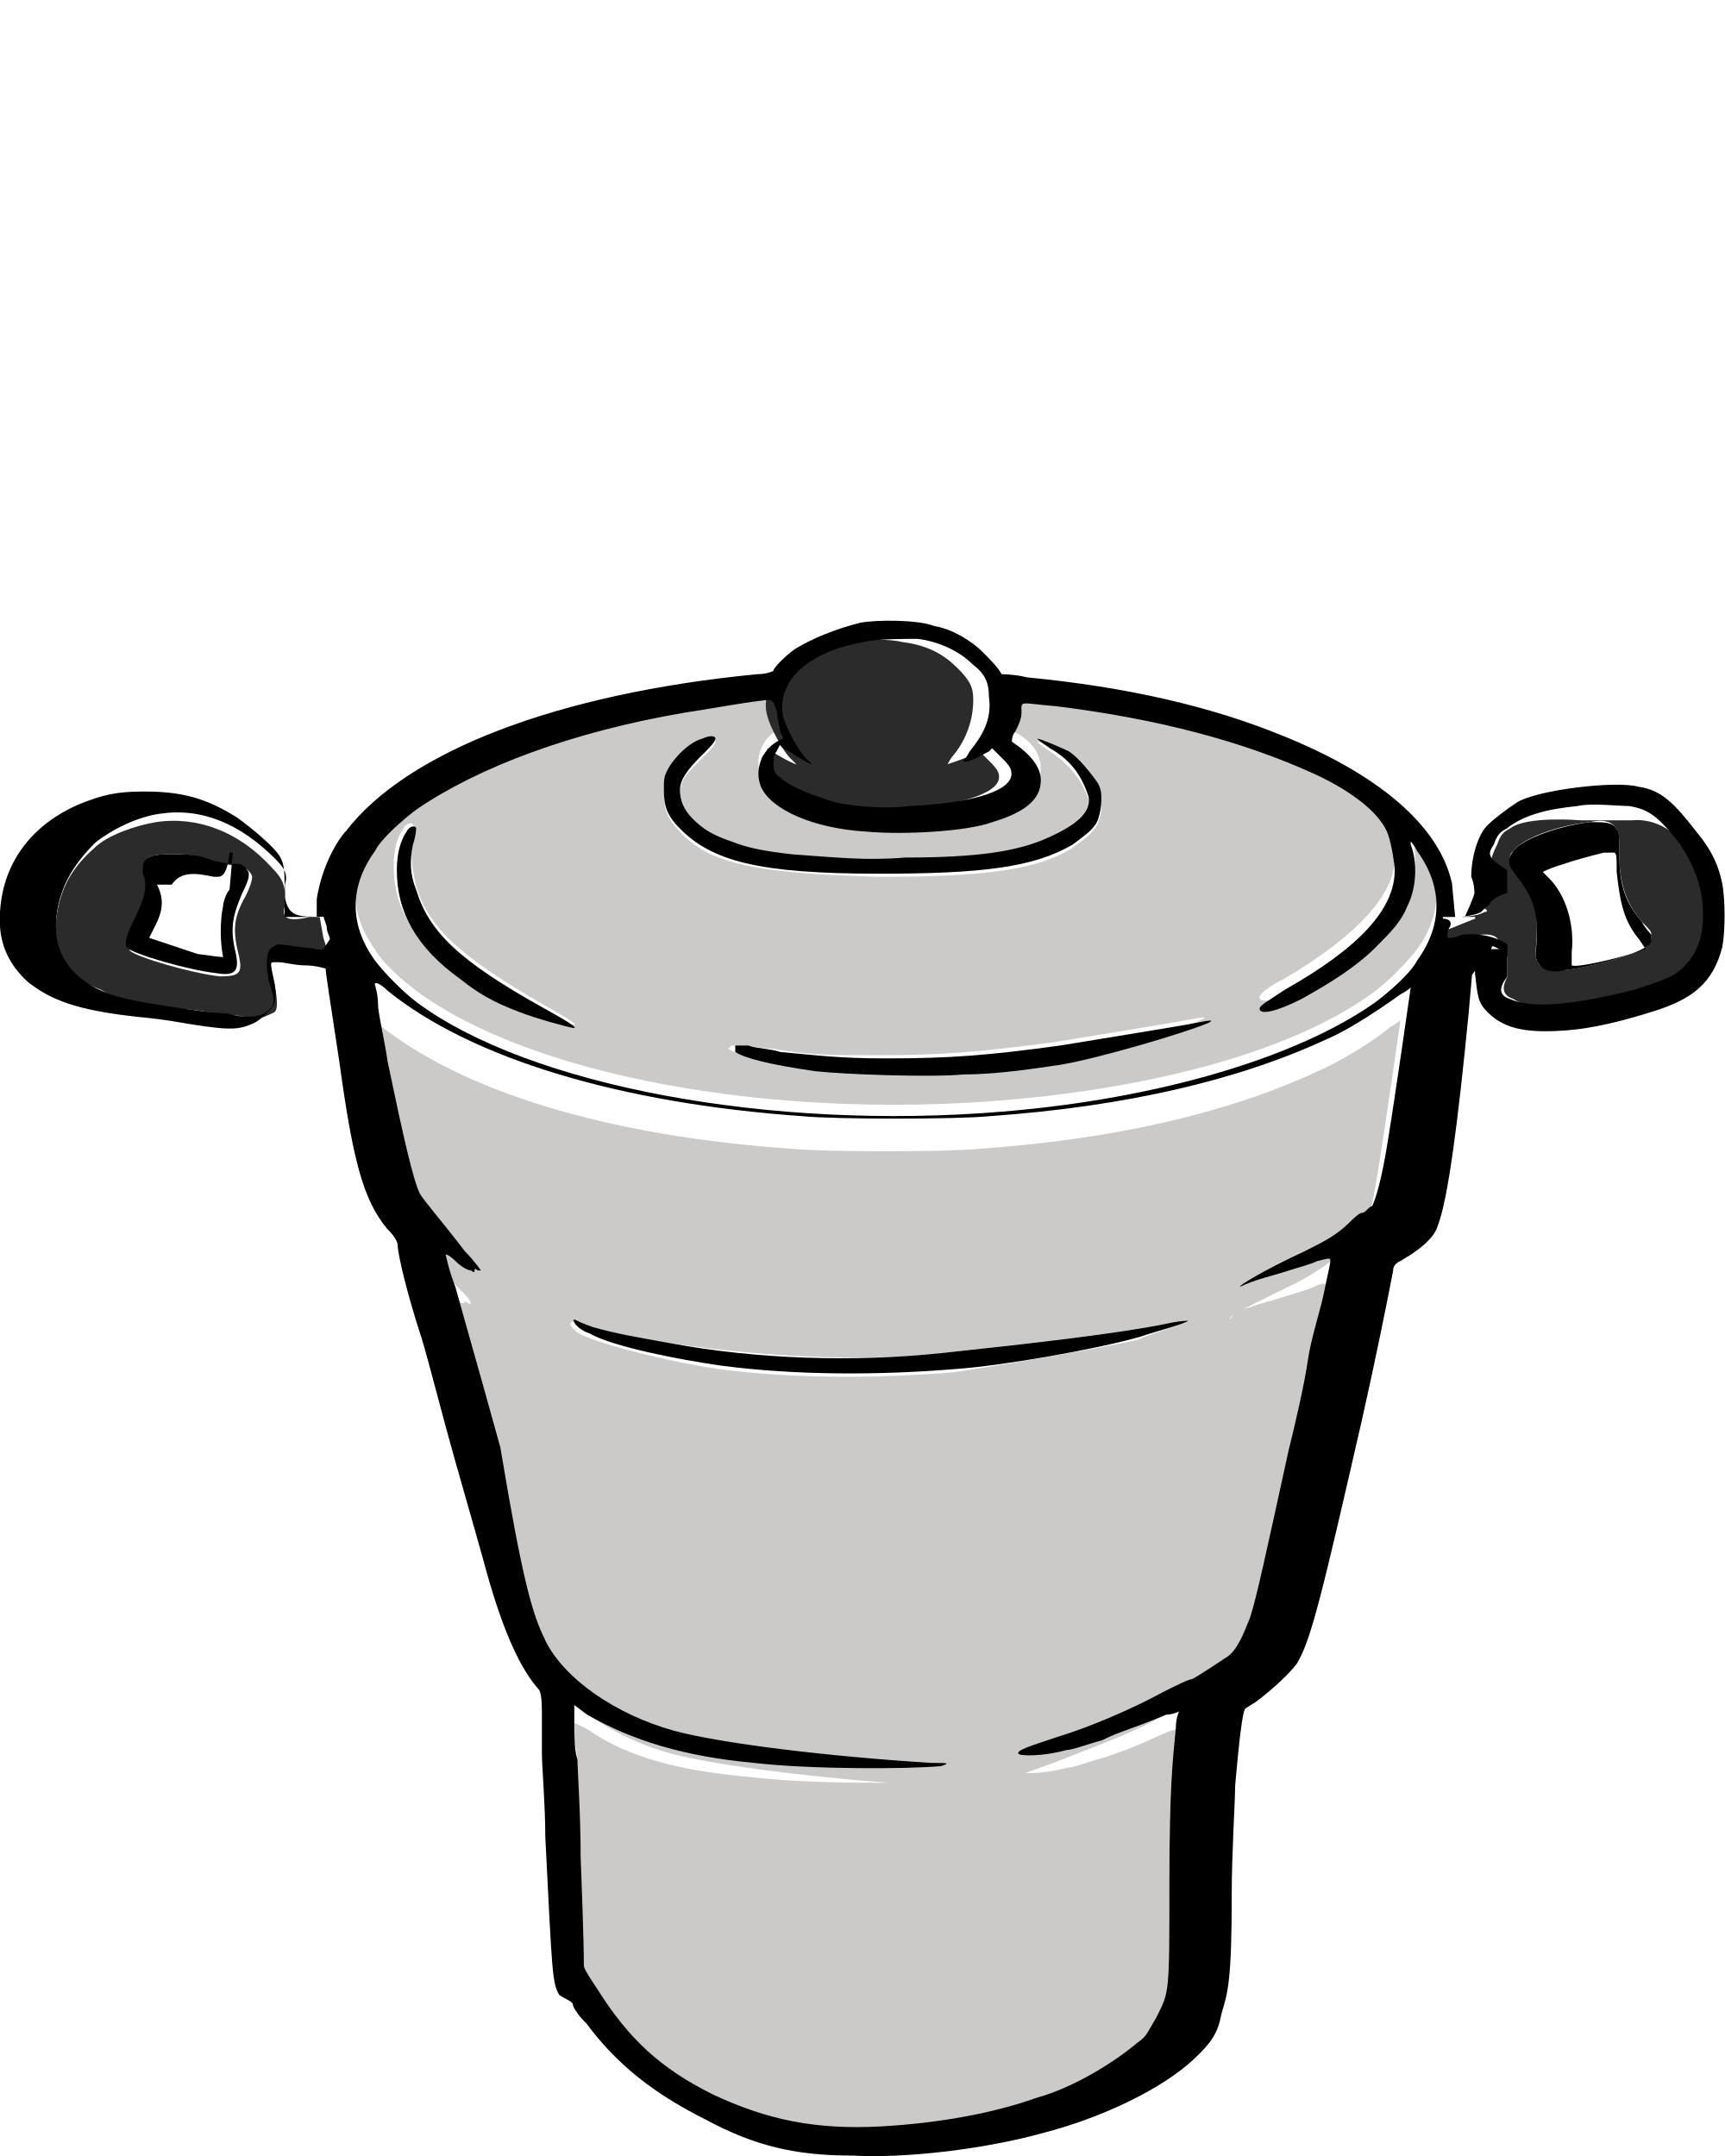
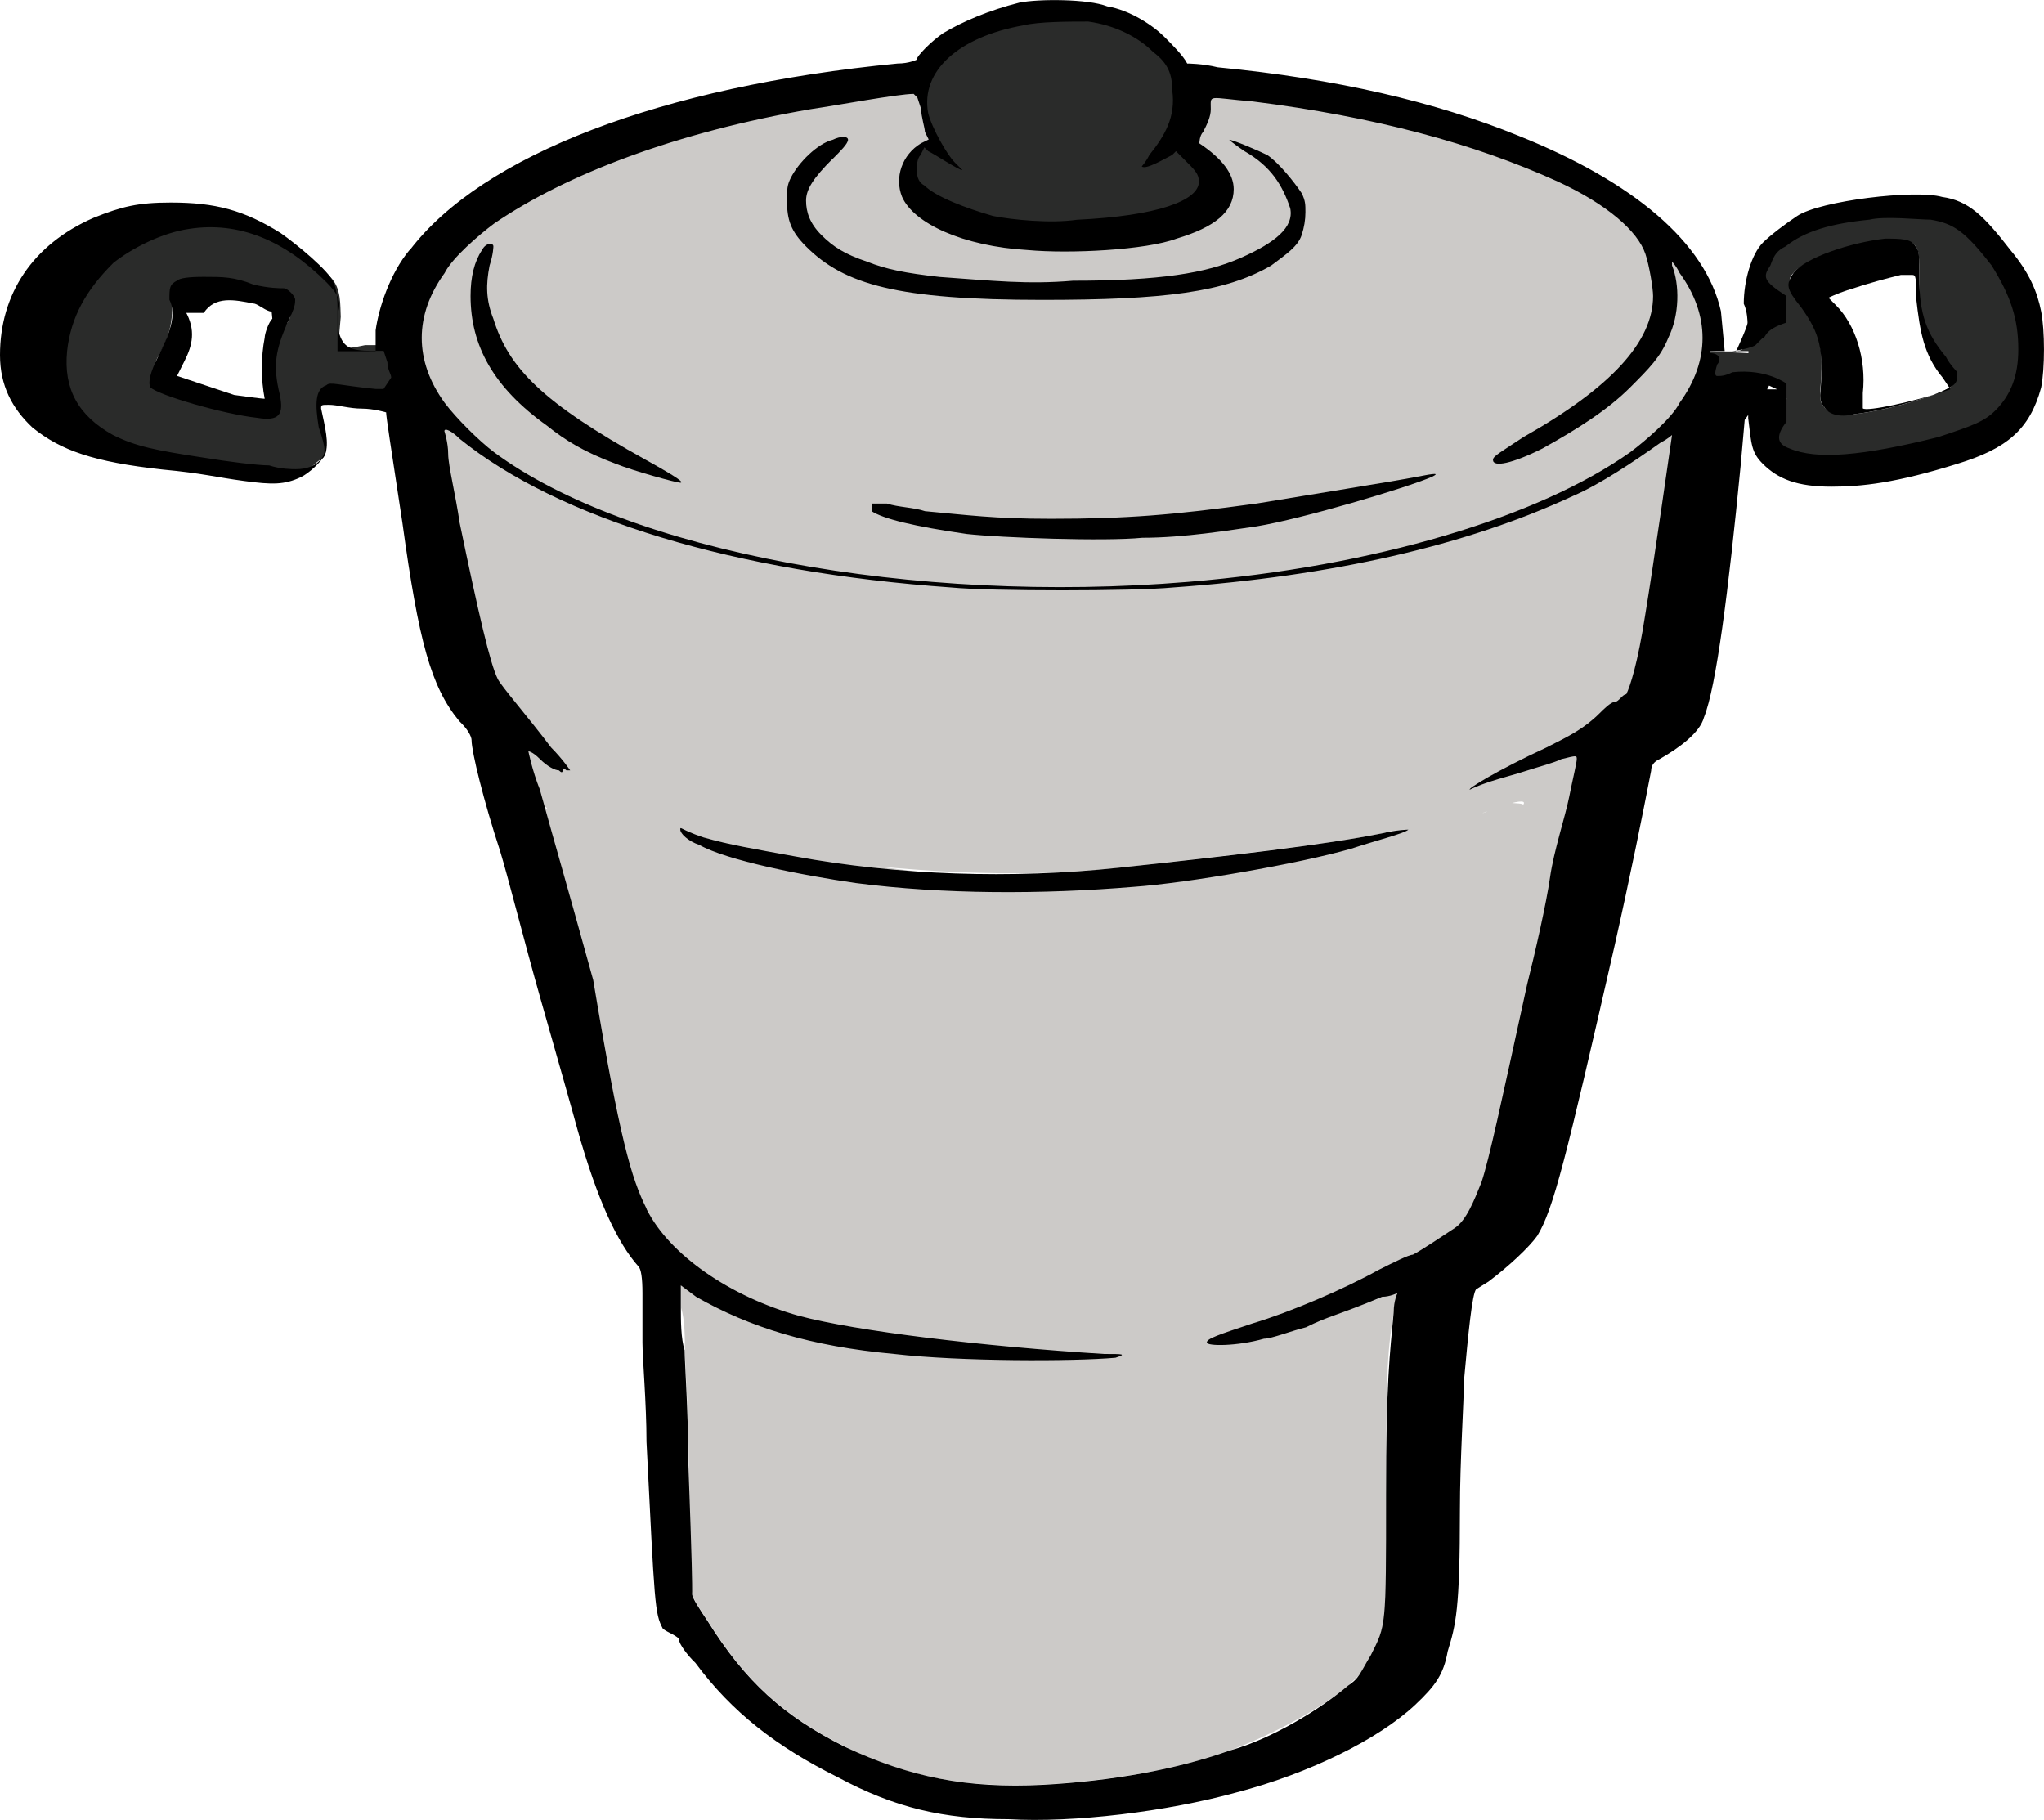
- <svg xmlns="http://www.w3.org/2000/svg" id="Camada_1" data-name="Camada 1" viewBox="0 0 222 277.54">
+ <svg xmlns="http://www.w3.org/2000/svg" id="Camada_1" data-name="Camada 1" viewBox="0 0 222.01 197.66">
  <defs>
    <style>
      .cls-1 {
        fill: #cccac8;
      }

      .cls-2 {
        fill: #2a2b2a;
      }
    </style>
  </defs>
-   <path class="cls-1" d="m75.59,222.6c5.38,3.73,12.01,5.38,21.53,6.21,7.04.83,19.46.83,24.02.41q1.24,0-1.24-.41l11.18-.83c0,.41,3.31.41,6.21-.41.83,0,2.9-.83,4.56-1.24,2.48-.83,3.73-1.24,8.28-3.31.83-.41,1.66-.41,1.66-.41,0,0,0,.83-.41,2.07-.83,4.56-.83,7.87-.83,19.88,0,14.49,0,14.08-1.66,17.39-.83,2.07-1.24,2.07-2.48,3.31-2.9,2.48-8.28,5.38-12.84,7.04-5.8,2.07-12.84,3.31-20.29,3.73-8.28.41-14.91-.83-21.53-4.14-6.63-3.31-10.77-7.04-14.91-13.67-.83-1.24-1.66-2.48-1.66-2.9-.41-1.24-.41-2.9-.41-14.08,0-5.38-.41-11.18-.41-12.42s0-3.31-.41-4.56v-2.48l1.66.83Z" />
-   <path class="cls-1" d="m161.23,168.14c1.24-.41,2.9-.83,4.14-1.24s2.9-.83,3.73-1.24q1.66-.83,1.66,0s-.41,2.07-.83,4.14c-.41,2.07-1.24,5.8-2.07,8.7-.83,2.9-1.66,8.28-2.48,11.59-2.9,13.25-4.14,19.05-4.97,21.53-.83,2.07-1.66,4.14-2.9,4.97s-3.73,2.9-4.56,2.9c-.41,0-2.07.83-3.73,1.66-3.73,2.07-9.52,4.14-13.67,5.8-3.31,1.24-4.97,1.66-4.97,2.07l-11.18.83c-13.25-.83-26.92-2.48-33.13-4.14-7.45-2.07-14.08-6.63-16.56-11.59-1.66-3.31-2.9-7.04-6.63-23.6-2.9-12.01-3.31-13.67-5.8-20.7-.83-2.48-1.24-4.14-1.24-4.14,0,0,.41.41,1.24.83s1.66.83,2.07,1.24q.83,0,.41,0,0-.41.41,0c.41,0,.41.41.41,0s-.83-1.24-2.07-2.48c-2.9-3.31-5.38-6.63-5.8-7.45-.83-1.24-2.07-7.04-4.14-16.98-.41-2.9-1.24-6.21-1.24-7.45-.41-1.24-.41-2.48-.41-2.48,0,0,.41.41,1.66.83,10.77,8.7,29.4,14.49,53.42,16.15,4.14.41,19.88.41,24.02,0,17.39-1.24,31.89-4.56,43.48-9.94,2.9-1.24,7.04-3.73,9.52-5.8.83-.41,1.24-.83,1.24-.83,0,0-2.07,14.49-2.9,19.46-.83,5.38-1.66,7.87-2.07,8.7,0,.41-.83.83-1.24.83s-1.24.83-1.66,1.24c-1.66,1.24-3.31,2.48-5.8,3.73-4.97,2.48-8.7,4.14-8.28,4.56.83-1.24,1.66-1.24,2.9-1.66Zm-8.28,1.88c-.41,0-1.66,0-2.9.41-6.21,1.24-17.39,2.48-28.57,3.73-11.18,1.24-23.6.41-35.2-1.24-4.56-.83-7.04-1.24-9.94-2.07-2.48-.83-2.9-.83-2.9-.41s.83,1.24,2.07,1.66c2.9,1.24,11.18,3.31,16.98,4.14,9.52,1.24,20.29,1.24,30.23.41,5.8-.83,17.81-2.9,23.6-4.14,2.9-1.24,6.21-2.07,6.63-2.48Z" />
-   <path class="cls-1" d="m93.74,135.01c1.24.83,4.56,1.66,10.35,2.48,3.31.41,14.49.41,19.05.41,4.14-.41,9.11-.83,12.42-1.24,4.97-.83,16.56-4.14,19.05-5.38.83-.41.41-.41-1.66,0s-12.42,2.07-17.39,2.9c-9.52,1.24-14.49,1.66-22.36,1.66-6.21,0-9.11,0-13.67-.83-1.24,0-2.9-.41-3.73-.41h-1.66l-.41.41Zm-19.88-3.09c.41,0,0-.41-3.73-2.48-10.77-6.21-14.91-9.94-16.56-15.32-.41-2.07-.83-3.31-.41-5.8,0-1.24.41-2.07,0-2.07,0-.41-.83-.41-1.24.41-.83,1.24-1.24,2.48-1.24,4.97,0,5.38,2.9,9.94,8.28,14.08,2.07,1.66,4.14,2.9,7.45,4.14,2.48.83,7.04,2.07,7.45,2.07Zm13.67-29.81c0-1.66.83-2.48,2.9-4.56.83-.83,1.66-1.66,1.66-2.07s-.83-.41-1.66,0c-1.66.41-3.73,2.48-4.56,4.14-.41.83-.41,1.24-.41,2.48,0,2.07.41,3.31,2.07,4.97,3.73,4.14,9.94,5.38,25.67,5.8,13.25,0,20.29-.83,24.85-3.73,1.66-1.24,2.9-2.07,3.31-3.31s.41-1.24.41-2.48c0-.83-.41-1.66-.41-2.07-.41-1.24-2.48-3.31-3.73-4.14-.83-.41-3.73-1.66-4.14-1.66,0,0,.41.41,1.66,1.24,2.48,1.66,4.14,3.73,4.97,6.21.41,2.07-1.24,3.73-5.38,5.38s-9.11,2.07-18.22,2.48c-5.38,0-8.7,0-14.49-.41-3.73-.41-5.8-.83-7.87-1.66-2.48-.83-3.73-1.66-4.97-2.9-1.24-1.66-1.66-2.48-1.66-3.73Zm-33.89,1.02c7.45-5.38,19.88-9.94,34.37-12.42,2.9-.41,9.52-1.24,11.18-1.66h.41l.41,1.24c0,.83.41,1.66.41,2.48l.41.83-.83.41c-2.07,1.24-2.9,3.73-2.07,5.8,1.24,2.9,6.63,5.38,13.67,5.8,4.97.41,12.84,0,16.15-1.24,4.14-1.24,6.21-2.9,6.21-5.38,0-2.07-1.24-3.73-3.73-4.97,0,0,0-.41.41-1.24.41-.41.41-1.66.83-2.48.41-1.66,0-1.66,4.56-.83,13.25,1.66,24.02,4.56,33.13,8.7,5.38,2.48,8.7,5.38,9.52,7.87.41,1.24.83,3.73.83,4.56,0,4.56-4.97,9.94-14.08,15.32-2.48,1.24-3.31,2.07-3.31,2.48,0,.83,2.07.41,5.38-1.24,3.73-1.66,7.04-4.14,9.52-6.63,2.07-2.07,3.31-3.31,4.14-5.38,1.24-2.48,1.24-5.8.41-7.87v-.41s.41.41.83,1.24c3.31,4.56,3.31,9.52,0,14.08-1.24,1.66-3.73,4.14-5.38,5.38-9.94,7.45-27.74,12.42-48.03,14.08-30.23,2.48-60.87-3.31-75.36-14.08-1.66-1.24-4.56-3.73-5.38-5.38-3.31-4.56-3.31-9.52,0-14.08,1.24-.83,3.73-3.73,5.38-4.97Z" />
-   <path class="cls-2" d="m98.77,96.31c.41.41,3.31,2.07,3.73,2.07,0,0-.41-.41-.83-.83-.83-.83-2.48-3.73-2.9-5.38-1.24-4.14,3.31-8.28,10.35-9.52,2.07-.41,5.38-.41,7.04,0,3.31.41,5.38,1.66,7.04,3.31s2.07,2.48,2.07,4.14c0,2.48-.83,4.97-2.48,7.04-.41.41-.83,1.24-.83,1.24,0,0,2.48-.83,3.31-1.24l.83-.41.83.83c1.24,1.24,1.66,1.66,1.66,2.48,0,2.07-4.97,3.73-13.25,4.14-2.48,0-6.63,0-9.11-.41-3.31-.41-6.21-2.07-7.45-3.31q-.83-.83-.83-1.66c0-.83,0-1.24.41-1.66l.41-.41v-.41Z" />
-   <path class="cls-2" d="m195.6,112.87c2.07,2.9,2.48,4.56,2.07,9.52,0,.83,0,1.24.41,1.66.41.83,1.66.83,3.31.83,3.73-.41,9.11-2.07,10.35-2.9.83-.41.83-1.24.83-1.66s-.41-.83-1.24-1.66c-2.07-2.48-2.9-4.97-2.9-8.7,0-2.07,0-2.9-.41-3.31-.41-.83-1.66-1.24-3.31-.83-4.14.41-8.7,2.07-9.94,3.73-.83.83-.41,1.66.83,3.31Zm-7.45,7.87c-.83,0-2.41.41-2.41.41v-1.24l4.14-1.66v-.22h-1.31c1.24-.19,1.66-.19,2.48-.61.41,0,.83-.41-1.17-.83v-1.66c2-.83,1.59-2.07,2-2.9,0-1.24,0-1.66.83-3.31.41-1.24.83-1.66,1.66-2.07,2.07-1.66,9.11-1.05,9.11-1.05h6.63s3.73-.61,6.63,3.12c2.48,3.31,3.31,5.8,2.9,9.11,0,3.31-.83,4.97-2.48,6.63-1.24,1.24-2.48,1.66-6.21,2.9-8.28,2.07-13.67,2.9-16.15,1.24-1.24-.41-1.66-1.24-.76-2.9v-2.48c-.9-.41-1.31-1.24-.9-1.66-.41-1.24-1.24-1.66-4.97-.83Z" />
-   <path class="cls-2" d="m22.1,109.97q-2.48,0-2.9.41c-.41.41-.41.83-.41,2.48.41,1.66,0,4.14-1.24,6.21s-1.24,2.48-.83,3.31c.83.83,7.87,2.9,11.59,3.31,2.48,0,2.9-.41,2.48-2.48-.83-3.31-.83-4.97.83-7.87q.83-1.66.83-2.48c0-.41-.83-1.24-1.24-1.24,0,0-1.66-.41-3.31-.41-2.48-1.24-3.73-1.24-5.8-1.24Zm-14.91,8.7c.41-3.73,1.66-6.63,4.97-9.52,1.66-1.66,5.38-2.9,7.87-3.31,5.38-.83,10.77,1.24,14.91,5.8,1.24,1.24,1.66,2.07,1.73,3.31v1.66c-.48,1.66.34,2.07,3.24,1.44h1.24l.41,2.29c0,.41.41,1.24.41,1.66l.41.19h-.83c-4.14-.19-4.97-.19-5.38-.19-1.24.41-1.66,2.07-.83,4.56.41,2.48.41,3.31,0,3.73-.83.41-1.66.83-2.48.83-.41,0-1.66-.41-2.9-.41s-4.56-.83-7.04-.83c-5.8-.83-7.87-1.24-9.94-2.48-4.56-1.66-6.21-4.56-5.8-8.7Z" />
-   <path d="m200.64,111.41c-1.24.41-2.07.83-2.07.83,0,0,.41.41.83.83,2.07,2.07,3.31,5.8,2.9,9.52v1.66c.41.41,5.8-.83,8.28-1.66l1.24-.41-.83-1.24c-2.07-2.48-2.48-4.97-2.9-8.7,0-2.07,0-2.48-.41-2.48h-1.24c-1.66.41-3.31.83-5.8,1.66Zm-2.97,11.4c.41-4.97,0-6.63-2.07-9.52-1.66-2.07-1.66-2.48-.83-3.73,1.24-1.66,6.21-3.31,9.94-3.73,1.66,0,2.9,0,3.31.83.41.41.41.83.41,3.31,0,4.14.83,6.21,2.9,8.7.41.83,1.24,1.66,1.24,1.66,0,.83,0,1.24-.83,1.66-1.24.83-6.63,2.48-10.35,2.9-1.66.41-2.9,0-3.31-.83q-.41-.41-.41-1.24Z" />
-   <path d="m100.43,135.42c4.56.41,7.45.83,13.67.83,8.28,0,13.25-.41,22.36-1.66,4.97-.83,15.32-2.48,17.39-2.9,2.07-.41,2.48-.41,1.66,0-2.9,1.24-14.08,4.56-19.05,5.38-2.9.41-7.87,1.24-12.42,1.24-4.14.41-15.32,0-19.05-.41-5.8-.83-9.11-1.66-10.35-2.48v-.83s1.66,0,1.66,0c1.24.41,2.9.41,4.14.83Z" />
-   <path d="m90.42,97.13c-2.07,2.07-2.9,3.31-2.9,4.56s.41,2.48,1.66,3.73,2.48,2.07,4.97,2.9c2.07.83,4.14,1.24,7.87,1.66,5.8.41,9.52.83,14.49.41,9.52,0,14.49-.83,18.22-2.48s5.8-3.31,5.38-5.38c-.83-2.48-2.07-4.56-4.97-6.21-1.24-.83-1.66-1.24-1.66-1.24.41,0,3.31,1.24,4.14,1.66,1.24.83,2.9,2.9,3.73,4.14.41.83.41,1.24.41,2.07q0,1.24-.41,2.48c-.41,1.24-1.66,2.07-3.31,3.31-4.97,2.9-11.59,3.73-24.85,3.73-15.74,0-21.53-1.66-25.67-5.8-1.66-1.66-2.07-2.9-2.07-4.97,0-1.24,0-1.66.41-2.48.83-1.66,2.9-3.73,4.56-4.14.83-.41,1.66-.41,1.66,0,0,.41-.83,1.24-1.66,2.07Z" />
-   <path d="m76.34,170.84c2.9.83,5.38,1.24,9.94,2.07,11.18,2.07,23.6,2.48,35.2,1.24,11.59-1.24,22.36-2.48,28.57-3.73,1.66-.41,2.9-.41,2.9-.41-.41.41-3.73,1.24-6.21,2.07-5.8,1.66-17.81,3.73-23.6,4.14-9.94.83-20.7.83-30.23-.41-5.8-.83-14.08-2.48-16.98-4.14-1.24-.41-2.07-1.24-2.07-1.66s0,0,2.48.83Z" />
-   <path d="m53.15,108.73c-.41,2.07-.41,3.73.41,5.8,1.66,5.38,5.38,9.11,16.56,15.32,3.73,2.07,4.14,2.48,3.73,2.48s-4.97-1.24-7.04-2.07c-3.31-1.24-5.38-2.48-7.45-4.14-5.8-4.14-8.28-8.7-8.28-14.08,0-2.07.41-3.73,1.24-4.97.41-.83,1.24-.83,1.24-.41,0,0,0,.83-.41,2.07Z" />
-   <path d="m19.2,110.38q.41-.41,2.9-.41c2.07,0,3.31,0,5.38.83,1.66.41,2.9.41,3.31.41s1.24.83,1.24,1.24,0,.83-.83,2.48c-1.24,2.9-1.66,4.56-.83,7.87.41,2.07,0,2.9-2.48,2.48-3.73-.41-10.77-2.48-11.59-3.31q-.41-.83.83-3.31c1.24-2.48,2.07-4.56,1.24-6.21,0-1.24,0-1.66.83-2.07Zm.9,3.31c1.17,2.07.76,3.73-.07,5.38l-.83,1.66s4.97,1.66,6.21,2.07c2.9.41,3.31.41,3.31.41-.41-2.07-.41-4.56,0-6.63,0-.41.41-1.66.83-2.07l.41-4.77h-.41c-.41,3.53-1.24,3.12-2.07,3.12-2.07-.41-4.14-.83-5.38,1.02h-2v-.19Z" />
-   <path d="m12.23,108.51c-2.9,2.9-4.56,5.8-4.97,9.52-.41,4.14,1.24,7.04,4.97,9.11,2.48,1.24,4.56,1.66,9.94,2.48,2.48.41,5.8.83,7.04.83,1.24.41,2.48.41,2.9.41,1.24,0,2.07-.41,2.48-.83.83-.83.83-1.24,0-3.73-.41-2.48-.41-4.14.83-4.56.41-.41,1.24,0,5.38.41h.83l.83-1.24c0-.41-.41-.83-.41-1.66l-.41-1.24h-1.24c-2.48,0-3.31-.41-3.73-2.48v-1.66c.41-1.24,0-2.07-1.24-3.31-4.56-4.56-9.52-6.63-14.91-5.8-2.9.41-6.21,2.07-8.28,3.73Zm174.26,10.99q-.41,1.24,0,1.24s.83,0,1.66-.41c3.73-.41,5.87,1.24,5.87,1.24v4.14c-1.31,1.66-.9,2.48.34,2.9,2.9,1.24,7.87.83,16.15-1.24,3.73-1.24,4.97-1.66,6.21-2.9,1.66-1.66,2.48-3.73,2.48-6.63,0-3.31-.83-5.8-2.9-9.11-2.9-3.73-4.14-4.56-6.63-4.97-1.24,0-4.97-.41-6.63,0-4.14.41-7.04,1.24-9.11,2.9-.83.41-1.24.83-1.66,2.07-.83,1.24-.83,1.66,1.73,3.31v2.9c-2.56.83-2.14,1.66-2.56,1.66,0,0-.41.41-.83.83-.83.41-2.48.61-2.48.61h-2.41v.22c1.17,0,1.17.83.76,1.24Zm-75.36-36.85c-7.04,1.24-11.18,4.97-10.35,9.52.41,1.66,2.07,4.56,2.9,5.38.41.41.83.83.83.83-.41,0-2.9-1.66-3.73-2.07l-.41-.41-.41.83c-.41.41-.41,1.24-.41,1.66q0,1.24.83,1.66c1.24,1.24,4.56,2.48,7.45,3.31,2.07.41,6.21.83,9.11.41,8.7-.41,13.25-2.07,13.25-4.14,0-.83-.41-1.24-1.66-2.48l-.83-.83-.41.41c-.83.41-2.9,1.66-3.31,1.24,0,0,.41-.41.83-1.24,1.66-2.07,2.9-4.14,2.48-7.04,0-1.66-.41-2.9-2.07-4.14-1.66-1.66-4.14-2.9-7.04-3.31-2.07,0-5.38,0-7.04.41Zm-11.94,7.45c-1.66,0-8.28,1.24-11.18,1.66-14.49,2.48-26.5,7.04-34.37,12.42-1.66,1.24-4.56,3.73-5.38,5.38-3.31,4.56-3.31,9.52,0,14.08,1.24,1.66,3.73,4.14,5.38,5.38,14.49,10.77,45.55,16.56,75.36,14.08,20.29-1.66,38.1-7.04,48.03-14.08,1.66-1.24,4.56-3.73,5.38-5.38,3.31-4.56,3.31-9.52,0-14.08-.41-.83-.83-1.24-.83-1.24v.41c.83,2.07.83,5.38-.41,7.87-.83,2.07-2.07,3.31-4.14,5.38-2.48,2.48-5.8,4.56-9.52,6.63-3.31,1.66-5.38,2.07-5.38,1.24,0-.41.83-.83,3.31-2.48,9.52-5.38,14.08-10.35,14.08-15.32,0-.83-.41-3.31-.83-4.56-.83-2.48-4.14-5.38-9.52-7.87-9.11-4.14-19.88-7.04-33.13-8.7-4.97-.41-4.56-.83-4.56.83,0,.83-.41,1.66-.83,2.48-.41.41-.41,1.24-.41,1.24,2.48,1.66,3.73,3.31,3.73,4.97,0,2.48-2.07,4.14-6.21,5.38-3.31,1.24-11.59,1.66-16.15,1.24-7.04-.41-12.42-2.9-13.67-5.8-.83-2.07,0-4.56,2.07-5.8l.83-.41-.41-.83c0-.41-.41-1.66-.41-2.48l-.41-1.24-.41-.41Zm-54.73,16.98c7.87-10.35,27.33-17.81,53-20.29,1.24,0,2.07-.41,2.07-.41,0-.41,1.66-2.07,2.9-2.9,2.07-1.24,4.97-2.48,8.28-3.31,2.07-.41,7.45-.41,9.52.41,2.48.41,4.97,2.07,6.21,3.31.83.83,2.07,2.07,2.48,2.9,0,0,1.66,0,3.31.41,12.84,1.24,23.6,3.73,32.71,7.45,12.42,4.97,20.29,11.59,21.95,19.05l.41,4.34h1.24s1.24-2.68,1.24-3.09c0,0,0-1.24-.41-2.07,0-2.48.83-5.38,2.07-6.63.83-.83,2.48-2.07,3.73-2.9,2.48-1.66,12.84-2.9,15.74-2.07,2.9.41,4.56,2.07,7.45,5.8,2.07,2.48,2.9,4.56,3.31,6.63s.41,6.21,0,8.28c-1.24,4.56-3.73,6.63-9.11,8.28-6.63,2.07-10.35,2.48-13.67,2.48-3.73,0-5.8-.83-7.45-2.48-1.24-1.24-1.24-2.07-1.59-4.97v-3.12h5.8-2.65l-.88-.41-.44.83c0,.41-.88,1.24-1.33,1.66l-.88,1.24-.44,4.97c-1.33,13.67-2.65,24.02-3.98,27.33-.44,1.66-2.65,3.31-4.86,4.56q-.88.41-.88,1.24c-.88,4.56-2.21,11.18-3.98,19.05-5.3,23.19-6.63,28.57-8.39,31.47-.88,1.24-3.09,3.31-5.3,4.97,0,0-1.33.83-1.33.83-.44.41-.88,4.97-1.33,9.94,0,2.07-.44,8.7-.44,14.08,0,10.77-.44,12.42-1.33,15.32-.44,2.48-1.33,3.73-3.53,5.8-3.98,3.73-11.48,7.45-19.43,9.52-7.51,2.07-17.67,3.31-24.74,2.9-7.07,0-12.37-1.24-18.55-4.56-6.63-3.31-11.48-7.04-15.46-12.42-.88-.83-1.77-2.07-1.77-2.48s-1.33-.83-1.77-1.24c-.88-1.66-.88-2.48-1.77-20.29,0-4.14-.44-9.11-.44-10.77v-5.38q0-2.48-.44-2.9c-2.21-2.48-4.42-7.04-6.63-14.91-.44-1.66-2.21-7.87-3.98-14.08s-3.53-13.25-4.42-16.15c-1.77-5.38-3.09-10.77-3.09-12.01,0-.41-.44-1.24-1.33-2.07-3.09-3.73-4.42-8.7-6.18-21.53-1.33-8.7-1.77-11.59-1.77-12.01,0,0-1.33-.41-2.65-.41s-2.65-.41-3.53-.41-.88,0-.88.41c.44,2.07.88,3.73.44,4.97-.44.83-1.77,2.07-2.65,2.48-1.77.83-3.09.83-6.18.41-3.09-.41-4.42-.83-8.83-1.24-7.51-.83-11.04-2.07-14.13-4.56-2.21-2.07-3.53-4.56-3.53-7.87,0-6.63,3.53-12.01,10.16-14.91,3.09-1.24,4.86-1.66,8.39-1.66,4.86,0,7.95.83,11.93,3.31,1.77,1.24,5.3,4.14,5.74,5.38q.44.83.44,2.9v4.56h4.14v-2.27c.34-2.48,1.59-6.21,3.66-8.7Zm25.74,104.13c2.48,4.97,9.11,9.52,16.56,11.59,6.21,1.66,19.88,3.31,33.13,4.14,2.07,0,2.48,0,1.24.41-4.56.41-16.98.41-24.02-.41-9.11-.83-15.74-2.9-21.53-6.21l-1.66-1.24v2.48c0,1.24,0,3.31.41,4.56,0,1.24.41,7.04.41,12.42.41,11.18.41,12.84.41,14.08,0,.41.83,1.66,1.66,2.9,4.14,6.63,8.28,10.35,14.91,13.67,7.04,3.31,13.25,4.56,21.53,4.14,7.45-.41,14.49-1.66,20.29-3.73,4.56-1.24,9.94-4.56,12.84-7.04,1.24-.83,1.24-1.24,2.48-3.31,1.66-3.31,1.66-2.9,1.66-17.39,0-12.42.41-15.32.83-19.88,0-1.24.41-2.07.41-2.07,0,0-.83.41-1.66.41-4.97,2.07-5.8,2.07-8.28,3.31-1.66.41-3.73,1.24-4.56,1.24-2.9.83-6.21.83-6.21.41s1.24-.83,4.97-2.07c4.14-1.24,9.94-3.73,13.67-5.8,1.66-.83,3.31-1.66,3.73-1.66.83-.41,3.31-2.07,4.56-2.9s2.07-2.9,2.9-4.97c.83-2.48,2.07-8.28,4.97-21.53.83-3.31,2.07-8.7,2.48-11.59s1.66-6.63,2.07-8.7.83-3.73.83-4.14,0-.41-1.66,0c-.83.41-2.48.83-3.73,1.24-1.24.41-2.9.83-4.14,1.24s-2.07.83-2.07.83c-.41,0,2.9-2.07,8.28-4.56,2.48-1.24,4.14-2.07,5.8-3.73.41-.41,1.24-1.24,1.66-1.24s.83-.83,1.24-.83c.41-.83,1.24-3.31,2.07-8.7.83-4.97,2.9-19.46,2.9-19.46,0,0-.41.41-1.24.83-2.9,2.07-6.63,4.56-9.52,5.8-11.59,5.38-26.09,8.7-43.48,9.94-4.14.41-19.88.41-24.02,0-23.6-1.66-42.65-7.45-53.42-16.15-.83-.83-1.66-1.24-1.66-.83,0,0,.41,1.24.41,2.48s.83,4.56,1.24,7.45c2.07,9.94,3.31,15.32,4.14,16.98.41.83,3.31,4.14,5.8,7.45,1.24,1.24,2.07,2.48,2.07,2.48h-.41q-.41-.41-.41,0t-.41,0c-.41,0-1.24-.41-2.07-1.24s-1.24-.83-1.24-.83c0,0,.41,2.07,1.24,4.14,2.07,7.45,2.48,8.7,5.8,20.7,2.9,17.39,4.14,21.53,5.8,24.85Z" />
+   <path class="cls-1" d="m75.62,140.41c5.38,3.73,12.01,5.38,21.53,6.21,7.04.83,19.46.83,24.02.41.83,0,.41-.14-1.24-.41l11.18-.83c0,.41,3.31.41,6.21-.41.83,0,2.9-.83,4.56-1.24,2.48-.83,3.73-1.24,8.28-3.31.83-.41,1.66-.41,1.66-.41,0,0,0,.83-.41,2.07-.83,4.56-.83,7.87-.83,19.88,0,14.49,0,14.08-1.66,17.39-.83,2.07-1.24,2.07-2.48,3.31-2.9,2.48-8.28,5.38-12.84,7.04-5.8,2.07-12.84,3.31-20.29,3.73-8.28.41-14.91-.83-21.53-4.14-6.63-3.31-10.77-7.04-14.91-13.67-.83-1.24-1.66-2.48-1.66-2.9-.41-1.24-.41-2.9-.41-14.08,0-5.38-.41-11.18-.41-12.42s0-3.31-.41-4.56v-2.48l1.66.83h-.02Z" />
+   <path class="cls-1" d="m161.26,88.24c1.24-.41,12.93-9.77,14.17-10.18s-2.28,5.18-1.45,4.77c1.11-.55-1.53,1.49-1.53,2.04,0,.83-2.08,2.96-2.5,5.03-.41,2.07-1.24,5.8-2.07,8.7s-1.66,8.28-2.48,11.59c-2.9,13.25-4.14,19.05-4.97,21.53-.83,2.07-1.66,4.14-2.9,4.97s-3.73,2.9-4.56,2.9c-.41,0-2.07.83-3.73,1.66-3.73,2.07-9.52,4.14-13.67,5.8-3.31,1.24-4.97,1.66-4.97,2.07l-11.18.83c-13.25-.83-26.92-2.48-33.13-4.14-7.45-2.07-14.08-6.63-16.56-11.59-1.66-3.31-2.9-7.04-6.63-23.6-2.9-12.01-3.31-13.67-5.8-20.7-.83-2.48-1.24-4.14-1.24-4.14,0,0,.41.41,1.24.83s1.66.83,2.07,1.24c.55,0-3.45-2.24-3.73-2.24,0-.27.11-1.36.38-1.09.41,0-1.28-1.38-1.28-1.79s.79.43,3.79,2.63c-2.9-3.31-5.38-6.63-5.8-7.45-.83-1.24-2.07-7.04-4.14-16.98-.41-2.9-1.24-6.21-1.24-7.45-.41-1.24-.41-11.25-.41-11.25,0,0,4,1.77,5.25,2.19,10.77,8.7,26.02,14.56,50.04,16.22,4.14.41,18.92,1.3,23.06.89,17.39-1.24,32.06-3.74,43.65-9.12,2.9-1.24,8.29-6.3,10.77-8.37.83-.41,5.55-1.53,5.55-1.53,0,0-5.17,22.09-6,27.06-.83,5.38-3.56,9.16-3.97,9.99,0,.41-.83.83-1.24.83s-1.24.83-1.66,1.24c-1.66,1.24-3.31,2.48-5.8,3.73-4.97,2.48-1.56,1.62-1.14,2.04.83-1.24-5.48,1.28-4.24.86l.02-.04Zm-8.28,1.88c-.41,0-1.66,0-2.9.41-6.21,1.24-17.39,2.48-28.57,3.73-11.18,1.24-23.6.41-35.2-1.24-4.56-.83-7.04-1.24-9.94-2.07-2.48-.83-2.21-.61-1.81-.48,3.05,1.01.87,1.16,2.11,1.58,17.53-2.35,12.66,1.04,17.98,1.98,9.52,1.24,17.88,2.36,27.82,1.53,5.8-.83,17.83-2.46,23.62-3.7,2.9-1.24,6.47-1.33,6.89-1.74h0Z" />
+   <path class="cls-1" d="m96.05,55.74c1.24.83,2.25.58,8.04,1.4,3.31.41,14.21.38,18.77.38,4.14-.41,8.95-.68,12.26-1.09,4.97-.83,16.32-2.95,18.81-4.19.83-.41.41-.41-1.66,0s-12.42,2.07-17.39,2.9c-9.52,1.24-14.49,1.66-22.36,1.66-6.21,0-9.11,0-13.67-.83-1.24,0-2.09-.95-2.92-.95l-.89-.34.38.72.64.33Zm-24.58-4.52c.41,0,.91,0-2.03-.81-10.77-6.21-14.91-9.94-16.56-15.32-.41-2.07-.83-3.31-.41-5.8,0-1.24,1.22-2.34.81-2.34,0-.41-.68.71-1.09,1.53-.83,1.24-.32,1.21-.32,3.7,0,5.38,1.45,7.8,6.83,11.94,2.07,1.66,3.46,3.48,6.77,4.72,2.48.83,6.42,2.64,6.83,2.64l-.83-.26Zm15.37-28.14c0-1.66-.46-3.11,1.61-5.19.83-.83,2.23-2.16,2.95-1.44.29.29-.83-.41-1.66,0-1.66.41-1.93,1.24-2.76,2.9-.41.83-.45,1.57-.45,2.81,0,2.07.57,2.66,2.23,4.32,3.73,4.14,8.43,4.85,24.16,5.27,13.25,0,17.94.26,22.5-2.64,1.66-1.24,4.19-1.4,4.6-2.64s1.06-.92,1.06-2.16c0-.83-.41-1.66-.41-2.07-.41-1.24-1.37-3.73-2.62-4.56-.83-.41-.85-1.07-3.87-1.97,0,0,1.96.69,3.21,1.52,2.48,1.66,4.67,4.24,3.02,6.8.41,2.07-2.22,3.59-6.36,5.24s-9.11,2.07-18.22,2.48c-5.38,0-8.7,0-14.49-.41-3.73-.41-5.8-.83-7.87-1.66-2.48-.83-3.73-1.66-4.97-2.9-1.24-1.66-1.66-2.48-1.66-3.73v.02Zm-33.89,1.02c7.45-5.38,19.88-9.94,34.37-12.42,2.9-.41,9.52-1.24,11.18-1.66h.41l1.28.17c0,.83.57,2.54.57,3.36l.64,2.18-1.34.25c-2.07,1.24-1.79,2.08-.96,4.15,1.24,2.9,4.76,6.04,11.8,6.46,4.97.41,12.84,0,16.15-1.24,4.14-1.24,6.21-2.9,6.21-5.38,0-2.07-1.16-2.58-3.65-3.82,0,0-.08-1.56.33-2.39.41-.41.41-1.66.83-2.48.41-1.66,0-1.66,4.56-.83,13.25,1.66,24.02,4.56,33.13,8.7,5.38,2.48,9.99,4.13,10.81,6.62.41,1.24,1.21,4.45,1.21,5.28,0,4.56-5.38,11.6-14.49,16.98-2.48,1.24-2.17.98-2.17,1.39,0,.83-.33.37,2.98-1.28,3.73-1.66,7.04-4.14,9.52-6.63,2.07-2.07,3.31-3.31,4.14-5.38,1.24-2.48,1.24-5.8.41-7.87v-.41s1.36-.38,1.78.45c3.31,4.56,3.43,11.44.12,16-1.24,1.66-4.8,3.01-6.45,4.25-9.94,7.45-27.74,12.42-48.03,14.08-30.23,2.48-60.87-3.31-75.36-14.08-1.66-1.24-4.56-3.73-5.38-5.38-3.31-4.56-3.31-9.52,0-14.08,1.24-.83,3.73-3.73,5.38-4.97h0Z" />
+   <path class="cls-2" d="m100.4,15.52c.41.41,1.7,1.18,2.12,1.18,0,0,.01-.43-.41-.85-.83-.83-1.3-2.82-1.72-4.47-1.24-4.14,3.31-8.28,10.35-9.52,2.07-.41,5.38-.41,7.04,0,3.31.41,5.96.91,7.62,2.56s2.81,2.68,2.81,4.34c0,2.48,1.14,4.04-.51,6.11-.41.41-1.21,1.29-1.21,1.29,0,0-.43.59.4.18l.83-.41.83.83c1.24,1.24,2.53,2.28,2.53,3.1,0,2.07-5.32,4.72-13.6,5.13-2.48,0-7.16.07-9.64-.34-3.31-.41-6.48-2.21-7.72-3.45-.55-.55-1.02-2.64-1.02-3.19,0-.83.46-1.25.87-1.67l.41-.41v-.41h0Z" />
+   <path class="cls-2" d="m195.63,32.97c2.07,2.9,2.48,4.56,2.07,9.52,0,.83,0,1.24.41,1.66.41.83,1.66.83,3.31.83,3.73-.41,9.11-2.07,10.35-2.9.83-.41.16-1.14.08-1.55-.11-.53-1.36-1.73-1.31-1.62-2.07-2.48-2.08-5.12-2.08-8.85,0-2.07,0-2.9-.41-3.31-.41-.83-1.18-.17-2.83.24-4.14.41-9.18,1-10.42,2.66-.83.83-.41,1.66.83,3.31h0Zm-7.45,7.88c-.83,0-2.41.41-2.41.41l-.02-3.11,4.16.21v-.22h-1.31c1.24-.19.27-.38,1.09-.8.41,0,2.22-.22.22-.64v-1.66c2-.83.39-3.89.8-4.72,0-1.24.87-1.97,1.7-3.62.41-1.24,2.4-1.93,3.23-2.34,2.07-1.66,9.58-2.13,9.58-2.13l6.62.55s2.02,2.31,4.92,6.04c2.48,3.31,3.31,5.8,2.9,9.11,0,3.31-.83,4.97-2.48,6.63-1.24,1.24-2.45,2.77-6.18,4.01-8.28,2.07-14.84,2.5-17.32.84-1.24-.41-1.88-2.2-.98-3.86l1.36-2.23c-.9-.41-1.31-1.24-.9-1.66-1.31.18-1.24-1.66-4.97-.83h-.02Z" />
+   <path class="cls-2" d="m22.46,31.1c-1.65,0-1.76.75-2.04,1.02-.41.41-1.88-1.48-1.88.17.41,1.66,0,4.14-1.24,6.21s.41,1.66.82,2.49c.83.83,6.22,3.72,9.94,4.13,2.48,0,1.65-.52,1.23-2.59-.83-3.31.42-4.86,2.08-7.76.55-1.11-.16-1.59-.16-2.14,0-.41-.1-.32-.51-.32,0,0-1.61-.57-3.26-.57-2.48-1.24-2.91-.64-4.98-.64Zm-15.52,7c.41-3.73,1.66-6.63,4.97-9.52,1.66-1.66,5.19-4.79,7.68-5.2,5.38-.83,12.14,2.13,16.28,6.69,1.24,1.24,1.07,3.11,1.14,4.35l-.16,1.82c-.48,1.66-.1,1.88,2.8,1.25h1.24l2.18,1.09c0,.41.15,5.28-1.21,4.47l-1.21.27-1.28-.27c-4.14-.19-3.18,1.03-3.57-.26-1.24.41-1.54.72-.71,3.21.41,2.48.41,3.31,0,3.73-.83.41-2.07,2-2.89,2-.41,0-1.8-.23-3.04-.23s-3.97-.93-6.45-.93c-5.8-.83-8.78-1.04-10.85-2.28-4.56-1.66-5.35-6-4.94-10.14v-.03Z" />
+   <path d="m200.67,31.51c-1.24.41-2.07.83-2.07.83l.83.83c2.07,2.07,3.31,5.8,2.9,9.52v1.66c.41.41,5.8-.83,8.28-1.66l1.24-.41-.83-1.24c-2.07-2.48-2.48-4.97-2.9-8.7,0-2.07,0-2.48-.41-2.48h-1.24c-1.66.41-3.31.83-5.8,1.66h0Zm-2.97,11.39c.41-4.97,0-6.63-2.07-9.52-1.66-2.07-1.66-2.48-.83-3.73,1.24-1.66,6.21-3.31,9.94-3.73,1.66,0,2.9,0,3.31.83.41.41.41.83.41,3.31,0,4.14.83,6.21,2.9,8.7.41.83,1.24,1.66,1.24,1.66,0,.83,0,1.24-.83,1.66-1.24.83-6.63,2.48-10.35,2.9-1.66.41-2.9,0-3.31-.83-.27-.27-.41-.69-.41-1.24h0Z" />
+   <path d="m100.46,55.52c4.56.41,7.45.83,13.67.83,8.28,0,13.25-.41,22.36-1.66,4.97-.83,15.32-2.48,17.39-2.9,2.07-.41,2.48-.41,1.66,0-2.9,1.24-14.08,4.56-19.05,5.38-2.9.41-7.87,1.24-12.42,1.24-4.14.41-15.32,0-19.05-.41-5.8-.83-9.11-1.66-10.35-2.48v-.83h1.66c1.24.41,2.9.41,4.14.83h0Z" />
+   <path d="m90.45,17.23c-2.07,2.07-2.9,3.31-2.9,4.56s.41,2.48,1.66,3.73,2.48,2.07,4.97,2.9c2.07.83,4.14,1.24,7.87,1.66,5.8.41,9.52.83,14.49.41,9.52,0,14.49-.83,18.22-2.48s5.8-3.31,5.38-5.38c-.83-2.48-2.07-4.56-4.97-6.21-1.24-.83-1.66-1.24-1.66-1.24.41,0,3.31,1.24,4.14,1.66,1.24.83,2.9,2.9,3.73,4.14.41.83.41,1.24.41,2.07s-.14,1.65-.41,2.48c-.41,1.24-1.66,2.07-3.31,3.31-4.97,2.9-11.59,3.73-24.85,3.73-15.74,0-21.53-1.66-25.67-5.8-1.66-1.66-2.07-2.9-2.07-4.97,0-1.24,0-1.66.41-2.48.83-1.66,2.9-3.73,4.56-4.14.83-.41,1.66-.41,1.66,0s-.83,1.24-1.66,2.07v-.02Z" />
+   <path d="m76.37,90.94c2.9.83,5.38,1.24,9.94,2.07,11.18,2.07,23.6,2.48,35.2,1.24,11.59-1.24,22.36-2.48,28.57-3.73,1.66-.41,2.9-.41,2.9-.41-.41.41-3.73,1.24-6.21,2.07-5.8,1.66-17.81,3.73-23.6,4.14-9.94.83-20.7.83-30.23-.41-5.8-.83-14.08-2.48-16.98-4.14-1.24-.41-2.07-1.24-2.07-1.66s0,0,2.48.83h0Z" />
+   <path d="m53.18,28.83c-.41,2.07-.41,3.73.41,5.8,1.66,5.38,5.38,9.11,16.56,15.32,3.73,2.07,4.14,2.48,3.73,2.48s-4.97-1.24-7.04-2.07c-3.31-1.24-5.38-2.48-7.45-4.14-5.8-4.14-8.28-8.7-8.28-14.08,0-2.07.41-3.73,1.24-4.97.41-.83,1.24-.83,1.24-.41,0,0,0,.83-.41,2.07h0Z" />
+   <path d="m19.23,30.48c.27-.27,1.24-.41,2.9-.41,2.07,0,3.31,0,5.38.83,1.66.41,2.9.41,3.31.41s1.24.83,1.24,1.24,0,.83-.83,2.48c-1.24,2.9-1.66,4.56-.83,7.87.41,2.07,0,2.9-2.48,2.48-3.73-.41-10.77-2.48-11.59-3.31-.27-.55,0-1.66.83-3.31,1.24-2.48,2.07-4.56,1.24-6.21,0-1.24,0-1.66.83-2.07h0Zm.9,3.31c1.17,2.07.76,3.73-.07,5.38l-.83,1.66s4.97,1.66,6.21,2.07c2.9.41,3.31.41,3.31.41-.41-2.07-.41-4.56,0-6.63,0-.41.41-1.66.83-2.07l-.17-1.79,1.28-.83c-.41,3.53-2.35.97-3.18.97-2.07-.41-4.14-.83-5.38,1.02h-2s0-.19,0-.19Z" />
+   <path d="m12.26,28.61c-2.9,2.9-4.56,5.8-4.97,9.52-.41,4.14,1.24,7.04,4.97,9.11,2.48,1.24,4.56,1.66,9.94,2.48,2.48.41,5.8.83,7.04.83,1.24.41,2.48.41,2.9.41,1.24,0,2.07-.41,2.48-.83.83-.83.83-1.24,0-3.73-.41-2.48-.41-4.14.83-4.56.41-.41,1.24,0,5.38.41h.83l.83-1.24c0-.41-.41-.83-.41-1.66l-.41-1.24h-1.24c-2.48,0-3.31-.41-3.73-2.48v-1.66c.41-1.24,0-2.07-1.24-3.31-4.56-4.56-9.52-6.63-14.91-5.8-2.9.41-6.21,2.07-8.28,3.73v.02Zm174.25,10.99c-.27.83-.27,1.24,0,1.24.41,0,.83,0,1.66-.41,3.73-.41,5.87,1.24,5.87,1.24v4.14c-1.31,1.66-.9,2.48.34,2.9,2.9,1.24,7.87.83,16.15-1.24,3.73-1.24,4.97-1.66,6.21-2.9,1.66-1.66,2.48-3.73,2.48-6.63,0-3.31-.83-5.8-2.9-9.11-2.9-3.73-4.14-4.56-6.63-4.97-1.24,0-4.97-.41-6.63,0-4.14.41-7.04,1.24-9.11,2.9-.83.41-1.24.83-1.66,2.07-.83,1.24-.83,1.66,1.73,3.31v2.9c-2.56.83-2.14,1.66-2.56,1.66l-.83.83c-.83.41-2.48.61-2.48.61h-2.41v.22c1.17,0,1.17.83.76,1.24h.01ZM111.16,2.75c-7.04,1.24-11.18,4.97-10.35,9.52.41,1.66,2.07,4.56,2.9,5.38l.83.83c-.41,0-2.9-1.66-3.73-2.07l-.41-.41-.41.83c-.41.41-.41,1.24-.41,1.66,0,.83.28,1.38.83,1.66,1.24,1.24,4.56,2.48,7.45,3.31,2.07.41,6.21.83,9.11.41,8.7-.41,13.25-2.07,13.25-4.14,0-.83-.41-1.24-1.66-2.48l-.83-.83-.41.41c-.83.41-2.9,1.66-3.31,1.24,0,0,.41-.41.83-1.24,1.66-2.07,2.9-4.14,2.48-7.04,0-1.66-.41-2.9-2.07-4.14-1.66-1.66-4.14-2.9-7.04-3.31-2.07,0-5.38,0-7.04.41h0Zm-11.94,7.45c-1.66,0-8.28,1.24-11.18,1.66-14.49,2.48-26.5,7.04-34.37,12.42-1.66,1.24-4.56,3.73-5.38,5.38-3.31,4.56-3.31,9.52,0,14.08,1.24,1.66,3.73,4.14,5.38,5.38,14.49,10.77,45.55,16.56,75.36,14.08,20.29-1.66,38.1-7.04,48.03-14.08,1.66-1.24,4.56-3.73,5.38-5.38,3.31-4.56,3.31-9.52,0-14.08-.41-.83-.83-1.24-.83-1.24v.41c.83,2.07.83,5.38-.41,7.87-.83,2.07-2.07,3.31-4.14,5.38-2.48,2.48-5.8,4.56-9.52,6.63-3.31,1.66-5.38,2.07-5.38,1.24,0-.41.83-.83,3.31-2.48,9.52-5.38,14.08-10.35,14.08-15.32,0-.83-.41-3.31-.83-4.56-.83-2.48-4.14-5.38-9.52-7.87-9.11-4.14-19.88-7.04-33.13-8.7-4.97-.41-4.56-.83-4.56.83,0,.83-.41,1.66-.83,2.48-.41.41-.41,1.24-.41,1.24,2.48,1.66,3.73,3.31,3.73,4.97,0,2.48-2.07,4.14-6.21,5.38-3.31,1.24-11.59,1.66-16.15,1.24-7.04-.41-12.42-2.9-13.67-5.8-.83-2.07,0-4.56,2.07-5.8l.83-.41-.41-.83c0-.41-.41-1.66-.41-2.48l-.41-1.24-.41-.41h0Zm-54.73,16.99c7.87-10.35,27.33-17.81,53-20.29,1.24,0,2.07-.41,2.07-.41,0-.41,1.66-2.07,2.9-2.9,2.07-1.24,4.97-2.48,8.28-3.31,2.07-.41,7.45-.41,9.52.41,2.48.41,4.97,2.07,6.21,3.31.83.83,2.07,2.07,2.48,2.9,0,0,1.66,0,3.31.41,12.84,1.24,23.6,3.73,32.71,7.45,12.42,4.97,20.29,11.59,21.95,19.05l.41,4.34h1.24s1.24-2.68,1.24-3.09c0,0,0-1.24-.41-2.07,0-2.48.83-5.38,2.07-6.63.83-.83,2.48-2.07,3.73-2.9,2.48-1.66,12.84-2.9,15.74-2.07,2.9.41,4.56,2.07,7.45,5.8,2.07,2.48,2.9,4.56,3.31,6.63s.41,6.21,0,8.28c-1.24,4.56-3.73,6.63-9.11,8.28-6.63,2.07-10.35,2.48-13.67,2.48-3.73,0-5.8-.83-7.45-2.48-1.24-1.24-1.24-2.07-1.59-4.97v-3.12h5.8-2.65l-.88-.41-.44.83c0,.41-.88,1.24-1.33,1.66l-.88,1.24-.44,4.97c-1.33,13.67-2.65,24.02-3.98,27.33-.44,1.66-2.65,3.31-4.86,4.56-.59.27-.88.69-.88,1.24-.88,4.56-2.21,11.18-3.98,19.05-5.3,23.19-6.63,28.57-8.39,31.47-.88,1.24-3.09,3.31-5.3,4.97l-1.33.83c-.44.41-.88,4.97-1.33,9.94,0,2.07-.44,8.7-.44,14.08,0,10.77-.44,12.42-1.33,15.32-.44,2.48-1.33,3.73-3.53,5.8-3.98,3.73-11.48,7.45-19.43,9.52-7.51,2.07-17.67,3.31-24.74,2.9-7.07,0-12.37-1.24-18.55-4.56-6.63-3.31-11.48-7.04-15.46-12.42-.88-.83-1.77-2.07-1.77-2.48s-1.33-.83-1.77-1.24c-.88-1.66-.88-2.48-1.77-20.29,0-4.14-.44-9.11-.44-10.77v-5.38c0-1.65-.15-2.62-.44-2.9-2.21-2.48-4.42-7.04-6.63-14.91-.44-1.66-2.21-7.87-3.98-14.08s-3.53-13.25-4.42-16.15c-1.77-5.38-3.09-10.77-3.09-12.01,0-.41-.44-1.24-1.33-2.07-3.09-3.73-4.42-8.7-6.18-21.53-1.33-8.7-1.77-11.59-1.77-12.01,0,0-1.33-.41-2.65-.41s-2.65-.41-3.53-.41-.88,0-.88.41c.44,2.07.88,3.73.44,4.97-.44.83-1.77,2.07-2.65,2.48-1.77.83-3.09.83-6.18.41-3.09-.41-4.42-.83-8.83-1.24-7.51-.83-11.04-2.07-14.13-4.56-2.21-2.07-3.53-4.56-3.53-7.87,0-6.63,3.53-12.01,10.16-14.91,3.09-1.24,4.86-1.66,8.39-1.66,4.86,0,7.95.83,11.93,3.31,1.77,1.24,5.3,4.14,5.74,5.38.29.55.44,1.52.44,2.9v4.56h4.14v-2.27c.34-2.48,1.59-6.21,3.66-8.7h.03Zm25.74,104.14c2.48,4.97,9.11,9.52,16.56,11.59,6.21,1.66,19.88,3.31,33.13,4.14,2.07,0,2.48,0,1.24.41-4.56.41-16.98.41-24.02-.41-9.11-.83-15.74-2.9-21.53-6.21l-1.66-1.24v2.48c0,1.24,0,3.31.41,4.56,0,1.24.41,7.04.41,12.42.41,11.18.41,12.84.41,14.08,0,.41.83,1.66,1.66,2.9,4.14,6.63,8.28,10.35,14.91,13.67,7.04,3.31,13.25,4.56,21.53,4.14,7.45-.41,14.49-1.66,20.29-3.73,4.56-1.24,9.94-4.56,12.84-7.04,1.24-.83,1.24-1.24,2.48-3.31,1.66-3.31,1.66-2.9,1.66-17.39,0-12.42.41-15.32.83-19.88,0-1.24.41-2.07.41-2.07,0,0-.83.41-1.66.41-4.97,2.07-5.8,2.07-8.28,3.31-1.66.41-3.73,1.24-4.56,1.24-2.9.83-6.21.83-6.21.41s1.24-.83,4.97-2.07c4.14-1.24,9.94-3.73,13.67-5.8,1.66-.83,3.31-1.66,3.73-1.66.83-.41,3.31-2.07,4.56-2.9s2.07-2.9,2.9-4.97c.83-2.48,2.07-8.28,4.97-21.53.83-3.31,2.07-8.7,2.48-11.59s1.66-6.63,2.07-8.7.83-3.73.83-4.14,0-.41-1.66,0c-.83.41-2.48.83-3.73,1.24-1.24.41-2.9.83-4.14,1.24s-2.07.83-2.07.83c-.41,0,2.9-2.07,8.28-4.56,2.48-1.24,4.14-2.07,5.8-3.73.41-.41,1.24-1.24,1.66-1.24s.83-.83,1.24-.83c.41-.83,1.24-3.31,2.07-8.7.83-4.97,2.9-19.46,2.9-19.46,0,0-.41.41-1.24.83-2.9,2.07-6.63,4.56-9.52,5.8-11.59,5.38-26.09,8.7-43.48,9.94-4.14.41-19.88.41-24.02,0-23.6-1.66-42.65-7.45-53.42-16.15-.83-.83-1.66-1.24-1.66-.83,0,0,.41,1.24.41,2.48s.83,4.56,1.24,7.45c2.07,9.94,3.31,15.32,4.14,16.98.41.83,3.31,4.14,5.8,7.45,1.24,1.24,2.07,2.48,2.07,2.48h-.41c-.27-.27-.41-.27-.41,0,0,.27-.14.27-.41,0-.41,0-1.24-.41-2.07-1.24s-1.24-.83-1.24-.83c0,0,.41,2.07,1.24,4.14,2.07,7.45,2.48,8.7,5.8,20.7,2.9,17.39,4.14,21.53,5.8,24.85v.04Z" />
</svg>
